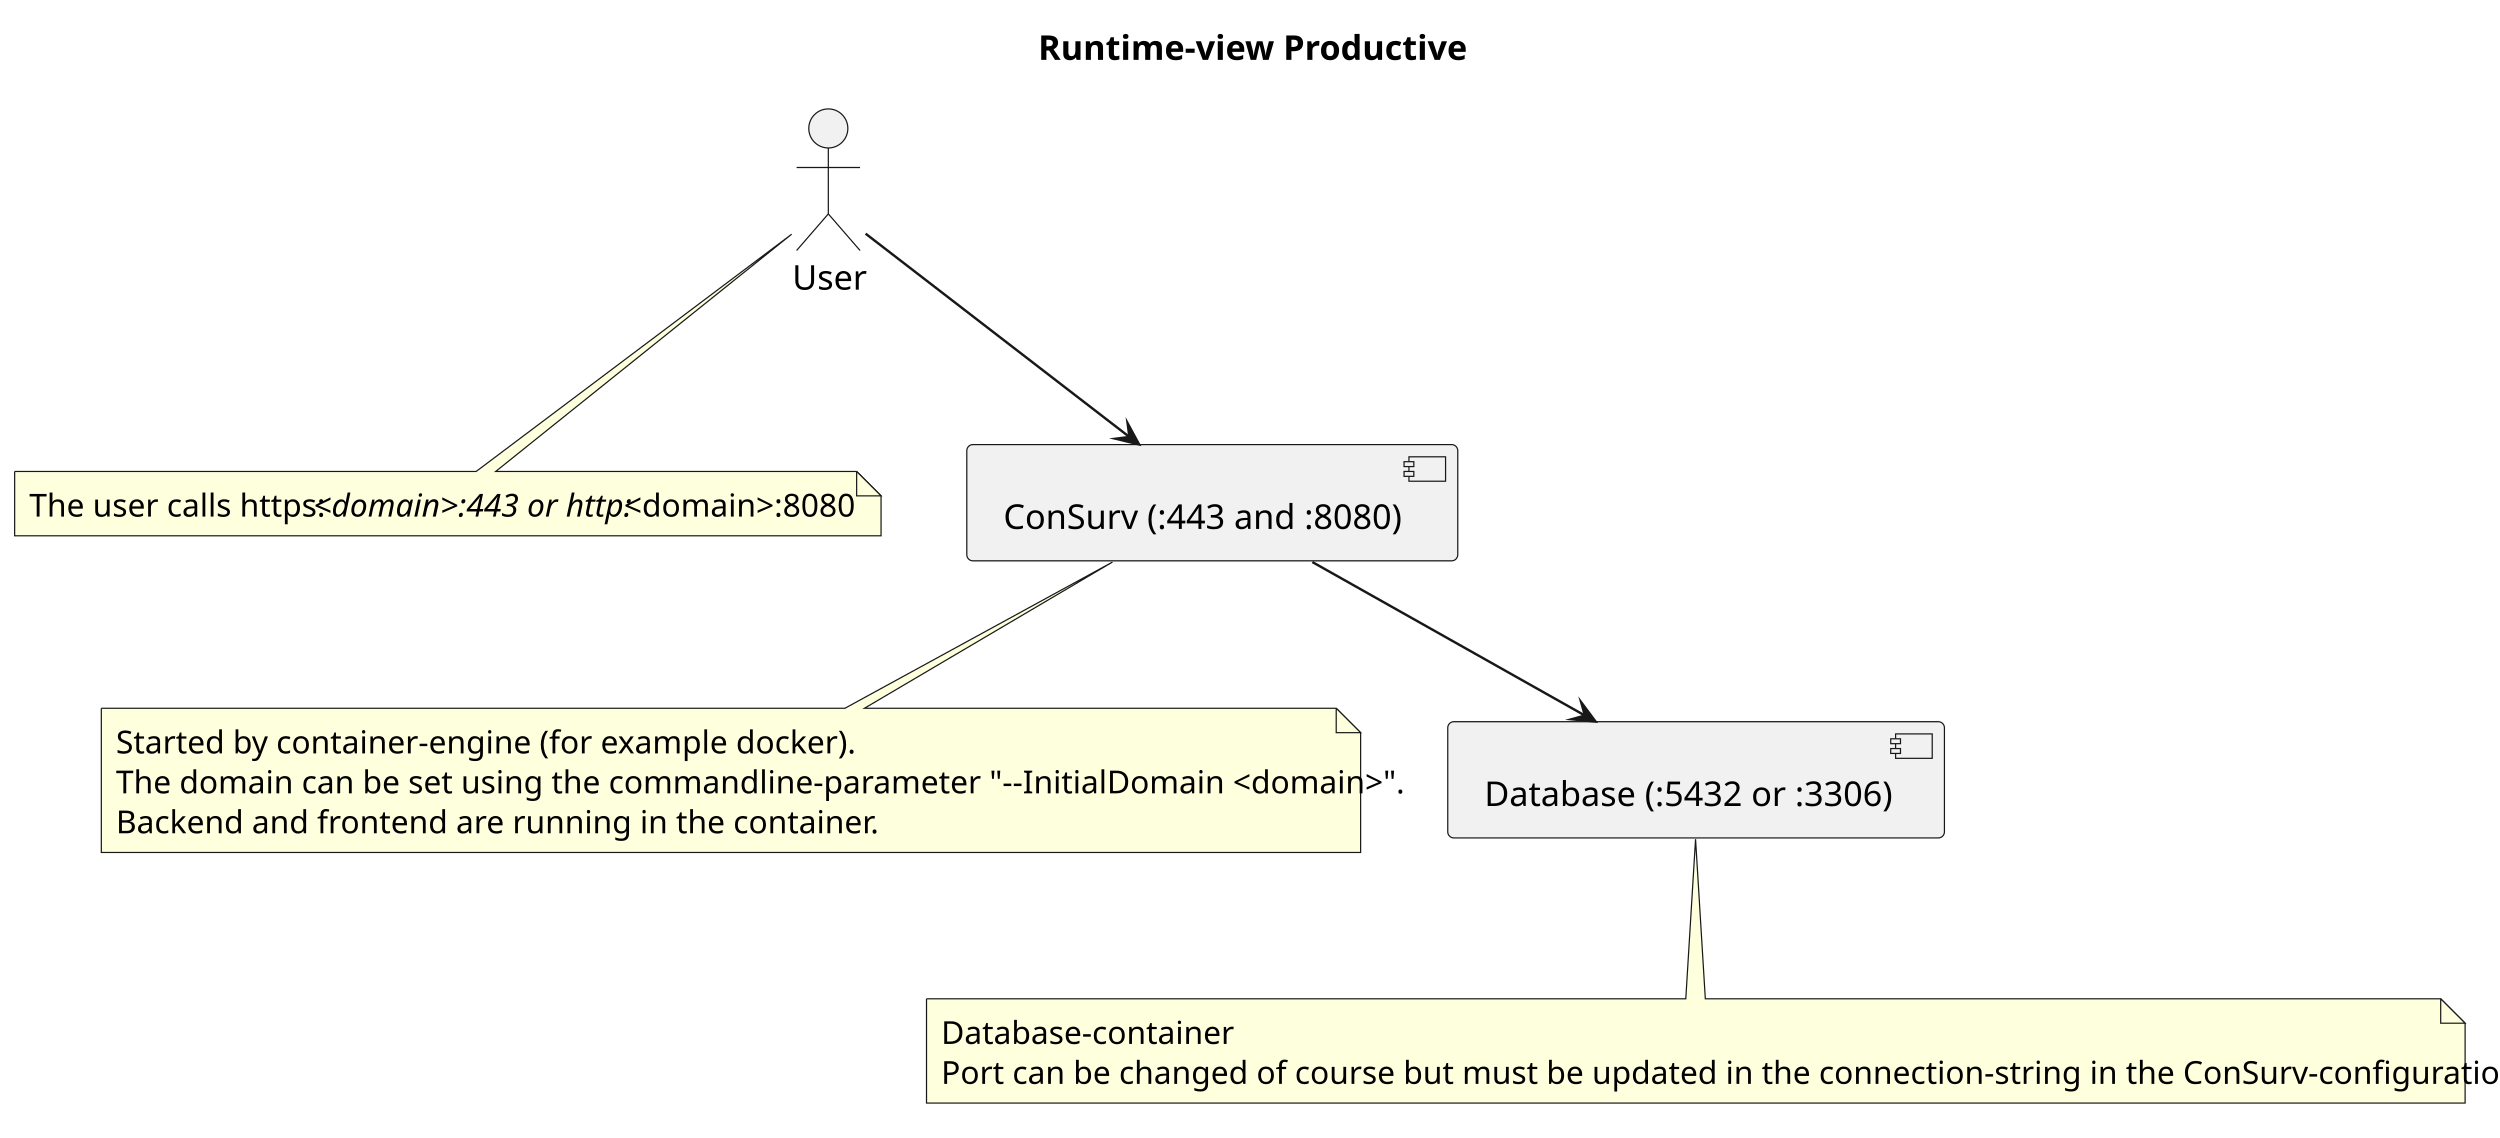
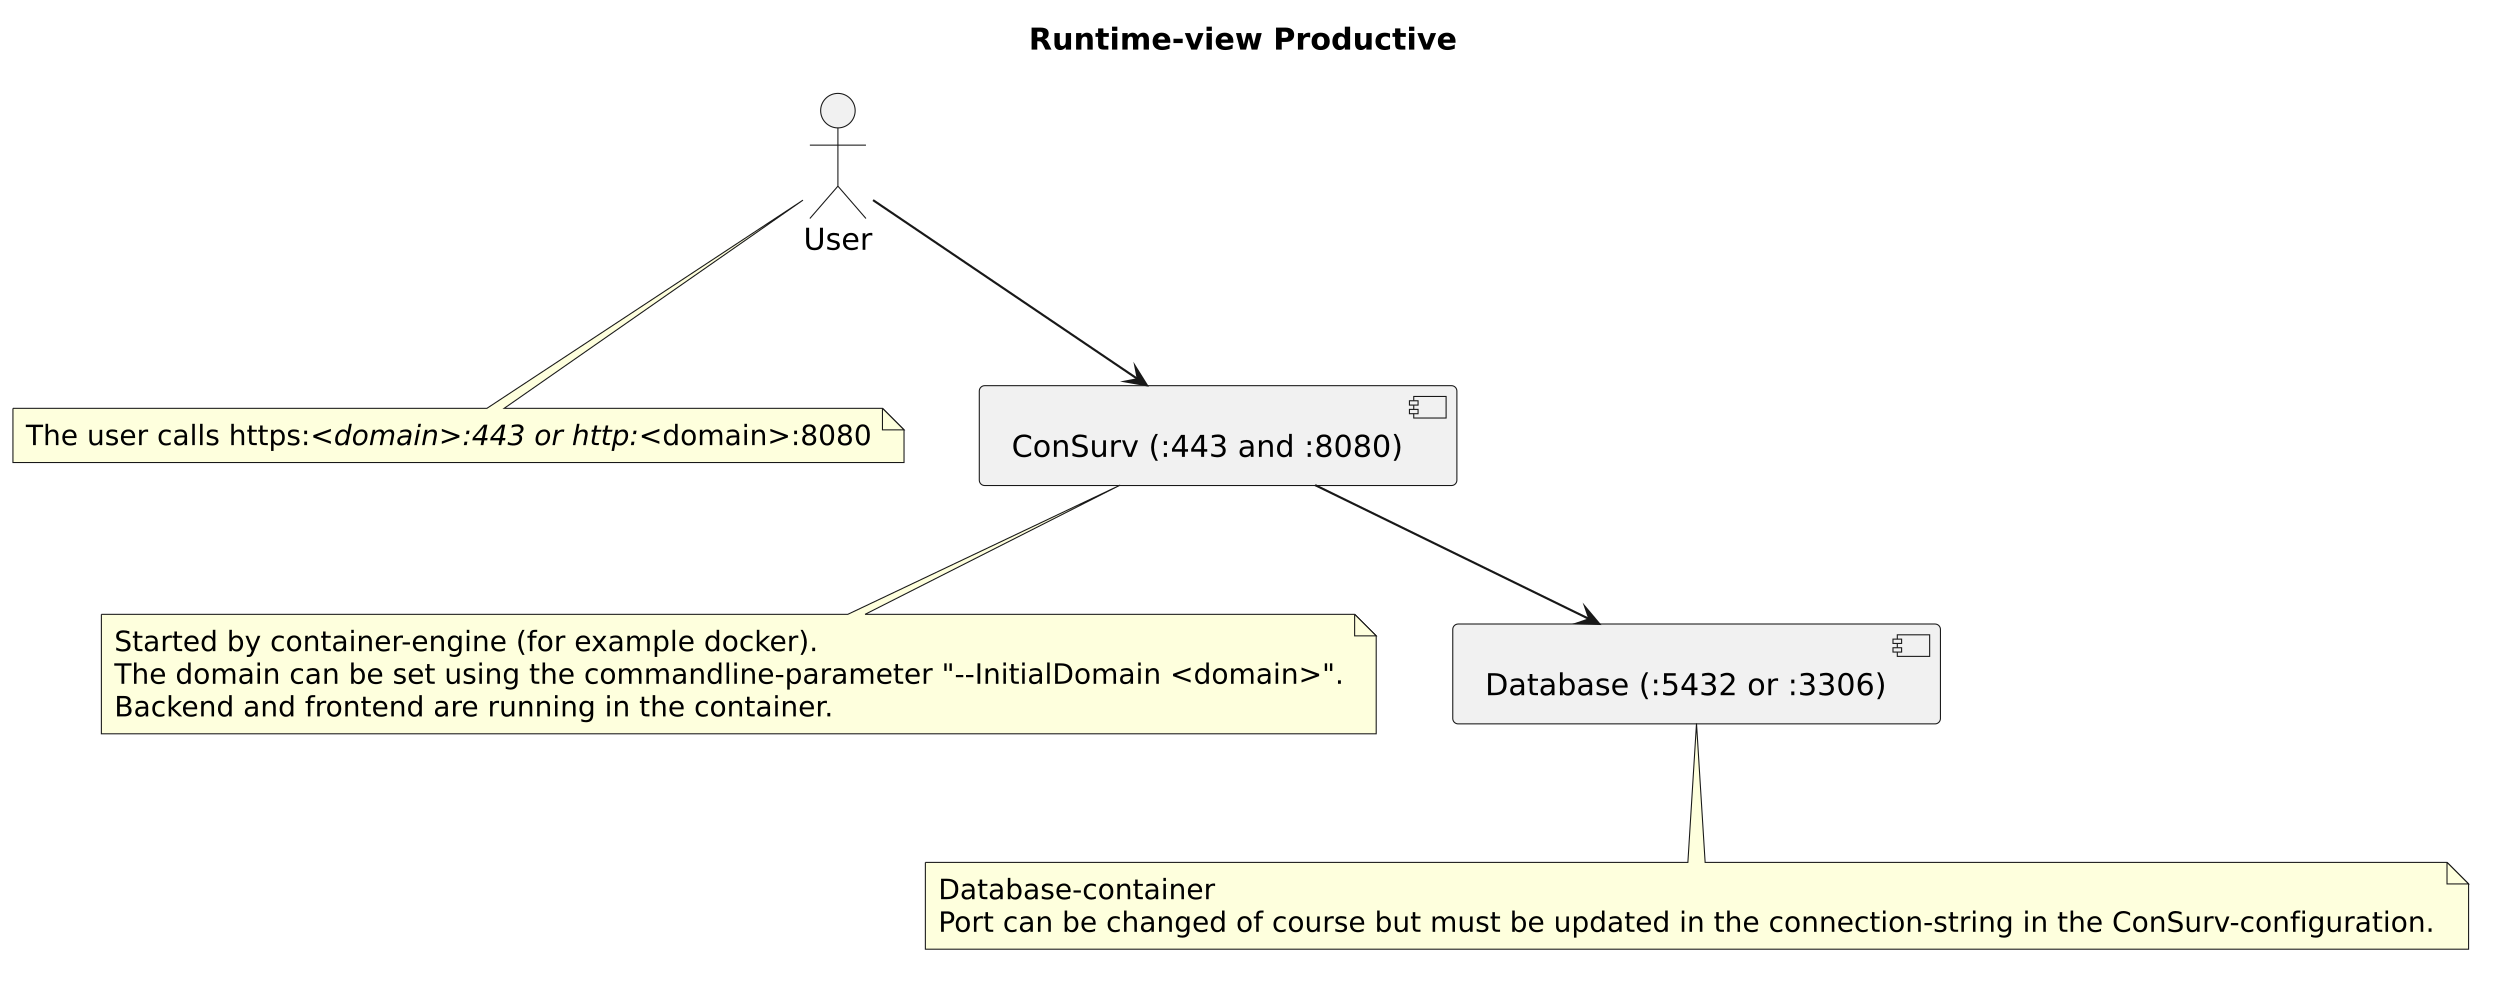
- <svg xmlns="http://www.w3.org/2000/svg" contentStyleType="text/css" data-diagram-type="DESCRIPTION" height="466px" preserveAspectRatio="none" style="width:1024px;height:466px;background:#FFFFFF;" version="1.1" viewBox="0 0 1024 466" width="1024px" zoomAndPan="magnify">
+ <svg xmlns="http://www.w3.org/2000/svg" contentStyleType="text/css" data-diagram-type="DESCRIPTION" height="455px" preserveAspectRatio="none" style="width:1159px;height:455px;background:#FFFFFF;" version="1.1" viewBox="0 0 1159 455" width="1159px" zoomAndPan="magnify">
  <defs />
  <g>
    <g class="title" data-source-line="1">
-       <text fill="#000000" font-family="sans-serif" font-size="14" font-weight="700" lengthAdjust="spacing" textLength="167.255" x="425.228" y="24.533">Runtime-view Productive</text>
+       <text fill="#000000" font-family="'DejaVu Sans'" font-size="14" font-weight="700" lengthAdjust="spacing" textLength="198.509" x="476.962" y="22.995">Runtime-view Productive</text>
    </g>
    <g class="entity" data-qualified-name="user" data-source-line="3" id="ent0001">
-       <ellipse cx="339.279" cy="52.609" fill="#F1F1F1" rx="8" ry="8" style="stroke:#181818;stroke-width:0.5;" />
-       <path d="M339.279,60.609 L339.279,87.609 M326.279,68.609 L352.279,68.609 M339.279,87.609 L326.279,102.609 M339.279,87.609 L352.279,102.609" fill="none" style="stroke:#181818;stroke-width:0.5;" />
-       <text fill="#000000" font-family="sans-serif" font-size="14" lengthAdjust="spacing" textLength="29.559" x="324.5" y="118.643">User</text>
+       <ellipse cx="388.455" cy="51.297" fill="#F1F1F1" rx="8" ry="8" style="stroke:#181818;stroke-width:0.5;" />
+       <path d="M388.455,59.297 L388.455,86.297 M375.455,67.297 L401.455,67.297 M388.455,86.297 L375.455,101.297 M388.455,86.297 L401.455,101.297" fill="none" style="stroke:#181818;stroke-width:0.5;" />
+       <text fill="#000000" font-family="'DejaVu Sans'" font-size="14" lengthAdjust="spacing" textLength="31.91" x="372.5" y="115.792">User</text>
    </g>
    <g class="entity" data-qualified-name="UserNote" data-source-line="5" id="ent0002">
-       <path d="M6,193.109 L6,219.461 A0,0 0 0 0 6,219.461 L360.88,219.461 A0,0 0 0 0 360.88,219.461 L360.88,203.109 L350.88,193.109 L203.03,193.109 L324.26,95.929 L195.03,193.109 L6,193.109 A0,0 0 0 0 6,193.109" fill="#FEFFDD" style="stroke:#181818;stroke-width:0.5;" />
-       <path d="M350.88,193.109 L350.88,203.109 L360.88,203.109 L350.88,193.109" fill="#FEFFDD" style="stroke:#181818;stroke-width:0.5;" />
-       <text fill="#000000" font-family="sans-serif" font-size="13" lengthAdjust="spacing" textLength="116.327" x="12" y="211.605">The user calls https:</text>
-       <text fill="#000000" font-family="sans-serif" font-size="13" font-style="italic" lengthAdjust="spacing" textLength="127.201" x="128.327" y="211.605">&lt;domain&gt;:443 or http:</text>
-       <text fill="#000000" font-family="sans-serif" font-size="13" lengthAdjust="spacing" textLength="90.353" x="255.528" y="211.605">&lt;domain&gt;:8080</text>
+       <path d="M6,189.297 L6,214.43 A0,0 0 0 0 6,214.43 L419.107,214.43 A0,0 0 0 0 419.107,214.43 L419.107,199.297 L409.107,189.297 L233.74,189.297 L372.26,92.777 L225.74,189.297 L6,189.297 A0,0 0 0 0 6,189.297" fill="#FEFFDD" style="stroke:#181818;stroke-width:0.5;" />
+       <path d="M409.107,189.297 L409.107,199.297 L419.107,199.297 L409.107,189.297" fill="#FEFFDD" style="stroke:#181818;stroke-width:0.5;" />
+       <text fill="#000000" font-family="'DejaVu Sans'" font-size="13" lengthAdjust="spacing" textLength="131.879" x="12" y="206.364">The user calls https:</text>
+       <text fill="#000000" font-family="'DejaVu Sans'" font-size="13" font-style="italic" lengthAdjust="spacing" textLength="152.293" x="143.879" y="206.364">&lt;domain&gt;:443 or http:</text>
+       <text fill="#000000" font-family="'DejaVu Sans'" font-size="13" lengthAdjust="spacing" textLength="107.936" x="296.172" y="206.364">&lt;domain&gt;:8080</text>
    </g>
    <g class="entity" data-qualified-name="ConSurv" data-source-line="9" id="ent0004">
-       <rect fill="#F1F1F1" height="47.609" rx="2.5" ry="2.5" style="stroke:#181818;stroke-width:0.5;" width="201.102" x="396" y="182.109" />
-       <rect fill="#F1F1F1" height="10" style="stroke:#181818;stroke-width:0.5;" width="15" x="577.102" y="187.109" />
-       <rect fill="#F1F1F1" height="2" style="stroke:#181818;stroke-width:0.5;" width="4" x="575.102" y="189.109" />
-       <rect fill="#F1F1F1" height="2" style="stroke:#181818;stroke-width:0.5;" width="4" x="575.102" y="193.109" />
-       <text fill="#000000" font-family="sans-serif" font-size="14" lengthAdjust="spacing" textLength="161.102" x="411" y="216.643">ConSurv (:443 and :8080)</text>
+       <rect fill="#F1F1F1" height="46.297" rx="2.5" ry="2.5" style="stroke:#181818;stroke-width:0.5;" width="221.412" x="454" y="178.797" />
+       <rect fill="#F1F1F1" height="10" style="stroke:#181818;stroke-width:0.5;" width="15" x="655.412" y="183.797" />
+       <rect fill="#F1F1F1" height="2" style="stroke:#181818;stroke-width:0.5;" width="4" x="653.412" y="185.797" />
+       <rect fill="#F1F1F1" height="2" style="stroke:#181818;stroke-width:0.5;" width="4" x="653.412" y="189.797" />
+       <text fill="#000000" font-family="'DejaVu Sans'" font-size="14" lengthAdjust="spacing" textLength="181.412" x="469" y="211.792">ConSurv (:443 and :8080)</text>
    </g>
    <g class="entity" data-qualified-name="ConSurvNote" data-source-line="11" id="ent0005">
-       <path d="M41.5,290.109 L41.5,349.164 A0,0 0 0 0 41.5,349.164 L557.312,349.164 A0,0 0 0 0 557.312,349.164 L557.312,300.109 L547.312,290.109 L354.07,290.109 L455.68,230.209 L346.07,290.109 L41.5,290.109 A0,0 0 0 0 41.5,290.109" fill="#FEFFDD" style="stroke:#181818;stroke-width:0.5;" />
-       <path d="M547.312,290.109 L547.312,300.109 L557.312,300.109 L547.312,290.109" fill="#FEFFDD" style="stroke:#181818;stroke-width:0.5;" />
-       <text fill="#000000" font-family="sans-serif" font-size="13" lengthAdjust="spacing" textLength="286.146" x="47.5" y="308.604">Started by container-engine (for example docker).</text>
-       <text fill="#000000" font-family="sans-serif" font-size="13" lengthAdjust="spacing" textLength="494.812" x="47.5" y="324.956">The domain can be set using the commandline-parameter "--InitialDomain &lt;domain&gt;".</text>
-       <text fill="#000000" font-family="sans-serif" font-size="13" lengthAdjust="spacing" textLength="292.703" x="47.5" y="341.308">Backend and frontend are running in the container.</text>
+       <path d="M47,284.797 L47,340.195 A0,0 0 0 0 47,340.195 L638.007,340.195 A0,0 0 0 0 638.007,340.195 L638.007,294.797 L628.007,284.797 L401.05,284.797 L519.31,224.887 L393.05,284.797 L47,284.797 A0,0 0 0 0 47,284.797" fill="#FEFFDD" style="stroke:#181818;stroke-width:0.5;" />
+       <path d="M628.007,284.797 L628.007,294.797 L638.007,294.797 L628.007,284.797" fill="#FEFFDD" style="stroke:#181818;stroke-width:0.5;" />
+       <text fill="#000000" font-family="'DejaVu Sans'" font-size="13" lengthAdjust="spacing" textLength="327.799" x="53" y="301.864">Started by container-engine (for example docker).</text>
+       <text fill="#000000" font-family="'DejaVu Sans'" font-size="13" lengthAdjust="spacing" textLength="570.007" x="53" y="316.997">The domain can be set using the commandline-parameter "--InitialDomain &lt;domain&gt;".</text>
+       <text fill="#000000" font-family="'DejaVu Sans'" font-size="13" lengthAdjust="spacing" textLength="335.524" x="53" y="332.129">Backend and frontend are running in the container.</text>
    </g>
    <g class="entity" data-qualified-name="ConSurvDatabase" data-source-line="17" id="ent0007">
-       <rect fill="#F1F1F1" height="47.609" rx="2.5" ry="2.5" style="stroke:#181818;stroke-width:0.5;" width="203.44" x="593" y="295.609" />
-       <rect fill="#F1F1F1" height="10" style="stroke:#181818;stroke-width:0.5;" width="15" x="776.44" y="300.609" />
-       <rect fill="#F1F1F1" height="2" style="stroke:#181818;stroke-width:0.5;" width="4" x="774.44" y="302.609" />
-       <rect fill="#F1F1F1" height="2" style="stroke:#181818;stroke-width:0.5;" width="4" x="774.44" y="306.609" />
-       <text fill="#000000" font-family="sans-serif" font-size="14" lengthAdjust="spacing" textLength="163.44" x="608" y="330.143">Database (:5432 or :3306)</text>
+       <rect fill="#F1F1F1" height="46.297" rx="2.5" ry="2.5" style="stroke:#181818;stroke-width:0.5;" width="226.088" x="673.5" y="289.297" />
+       <rect fill="#F1F1F1" height="10" style="stroke:#181818;stroke-width:0.5;" width="15" x="879.588" y="294.297" />
+       <rect fill="#F1F1F1" height="2" style="stroke:#181818;stroke-width:0.5;" width="4" x="877.588" y="296.297" />
+       <rect fill="#F1F1F1" height="2" style="stroke:#181818;stroke-width:0.5;" width="4" x="877.588" y="300.297" />
+       <text fill="#000000" font-family="'DejaVu Sans'" font-size="14" lengthAdjust="spacing" textLength="186.088" x="688.5" y="322.292">Database (:5432 or :3306)</text>
    </g>
    <g class="entity" data-qualified-name="ConSurvDatabaseNote" data-source-line="19" id="ent0008">
-       <path d="M379.5,409.109 L379.5,451.812 A0,0 0 0 0 379.5,451.812 L1009.71,451.812 A0,0 0 0 0 1009.71,451.812 L1009.71,419.109 L999.71,409.109 L698.5,409.109 L694.5,343.729 L690.5,409.109 L379.5,409.109 A0,0 0 0 0 379.5,409.109" fill="#FEFFDD" style="stroke:#181818;stroke-width:0.5;" />
-       <path d="M999.71,409.109 L999.71,419.109 L1009.71,419.109 L999.71,409.109" fill="#FEFFDD" style="stroke:#181818;stroke-width:0.5;" />
-       <text fill="#000000" font-family="sans-serif" font-size="13" lengthAdjust="spacing" textLength="113.458" x="385.5" y="427.604">Database-container</text>
-       <text fill="#000000" font-family="sans-serif" font-size="13" lengthAdjust="spacing" textLength="609.21" x="385.5" y="443.956">Port can be changed of course but must be updated in the connection-string in the ConSurv-configuration.</text>
+       <path d="M429,399.797 L429,440.062 A0,0 0 0 0 429,440.062 L1144.434,440.062 A0,0 0 0 0 1144.434,440.062 L1144.434,409.797 L1134.434,399.797 L790.5,399.797 L786.5,335.417 L782.5,399.797 L429,399.797 A0,0 0 0 0 429,399.797" fill="#FEFFDD" style="stroke:#181818;stroke-width:0.5;" />
+       <path d="M1134.434,399.797 L1134.434,409.797 L1144.434,409.797 L1134.434,399.797" fill="#FEFFDD" style="stroke:#181818;stroke-width:0.5;" />
+       <text fill="#000000" font-family="'DejaVu Sans'" font-size="13" lengthAdjust="spacing" textLength="128.318" x="435" y="416.864">Database-container</text>
+       <text fill="#000000" font-family="'DejaVu Sans'" font-size="13" lengthAdjust="spacing" textLength="694.434" x="435" y="431.997">Port can be changed of course but must be updated in the connection-string in the ConSurv-configuration.</text>
    </g>
    <g class="link" data-entity-1="ent0001" data-entity-2="ent0004" data-link-type="dependency" data-source-line="24" id="lnk10">
-       <path d="M354.55,95.709 C380.26,115.529 429.139,153.198 462.599,178.978" fill="none" id="user-to-ConSurv" style="stroke:#181818;stroke-width:1;" />
-       <polygon fill="#181818" points="466.56,182.029,461.872,173.368,462.599,178.978,456.989,179.705,466.56,182.029" style="stroke:#181818;stroke-width:1;stroke-linejoin:miter;stroke-miterlimit:10;" />
+       <path d="M404.74,92.777 C433.51,112.227 489.778,150.276 527.508,175.786" fill="none" id="user-to-ConSurv" style="stroke:#181818;stroke-width:1;" />
+       <polygon fill="#181818" points="531.65,178.587,526.435,170.232,527.508,175.786,521.954,176.86,531.65,178.587" style="stroke:#181818;stroke-width:1;stroke-linejoin:miter;stroke-miterlimit:10;" />
    </g>
    <g class="link" data-entity-1="ent0004" data-entity-2="ent0007" data-link-type="dependency" data-source-line="25" id="lnk11">
-       <path d="M537.53,230.209 C571.51,249.349 615.203,273.956 649.173,293.086" fill="none" id="ConSurv-to-ConSurvDatabase" style="stroke:#181818;stroke-width:1;" />
-       <polygon fill="#181818" points="653.53,295.539,647.651,287.638,649.173,293.086,643.725,294.608,653.53,295.539" style="stroke:#181818;stroke-width:1;stroke-linejoin:miter;stroke-miterlimit:10;" />
+       <path d="M609.69,224.887 C648.11,243.657 698.488,268.282 736.878,287.042" fill="none" id="ConSurv-to-ConSurvDatabase" style="stroke:#181818;stroke-width:1;" />
+       <polygon fill="#181818" points="741.37,289.237,735.04,281.692,736.878,287.042,731.528,288.879,741.37,289.237" style="stroke:#181818;stroke-width:1;stroke-linejoin:miter;stroke-miterlimit:10;" />
    </g>
  </g>
</svg>
